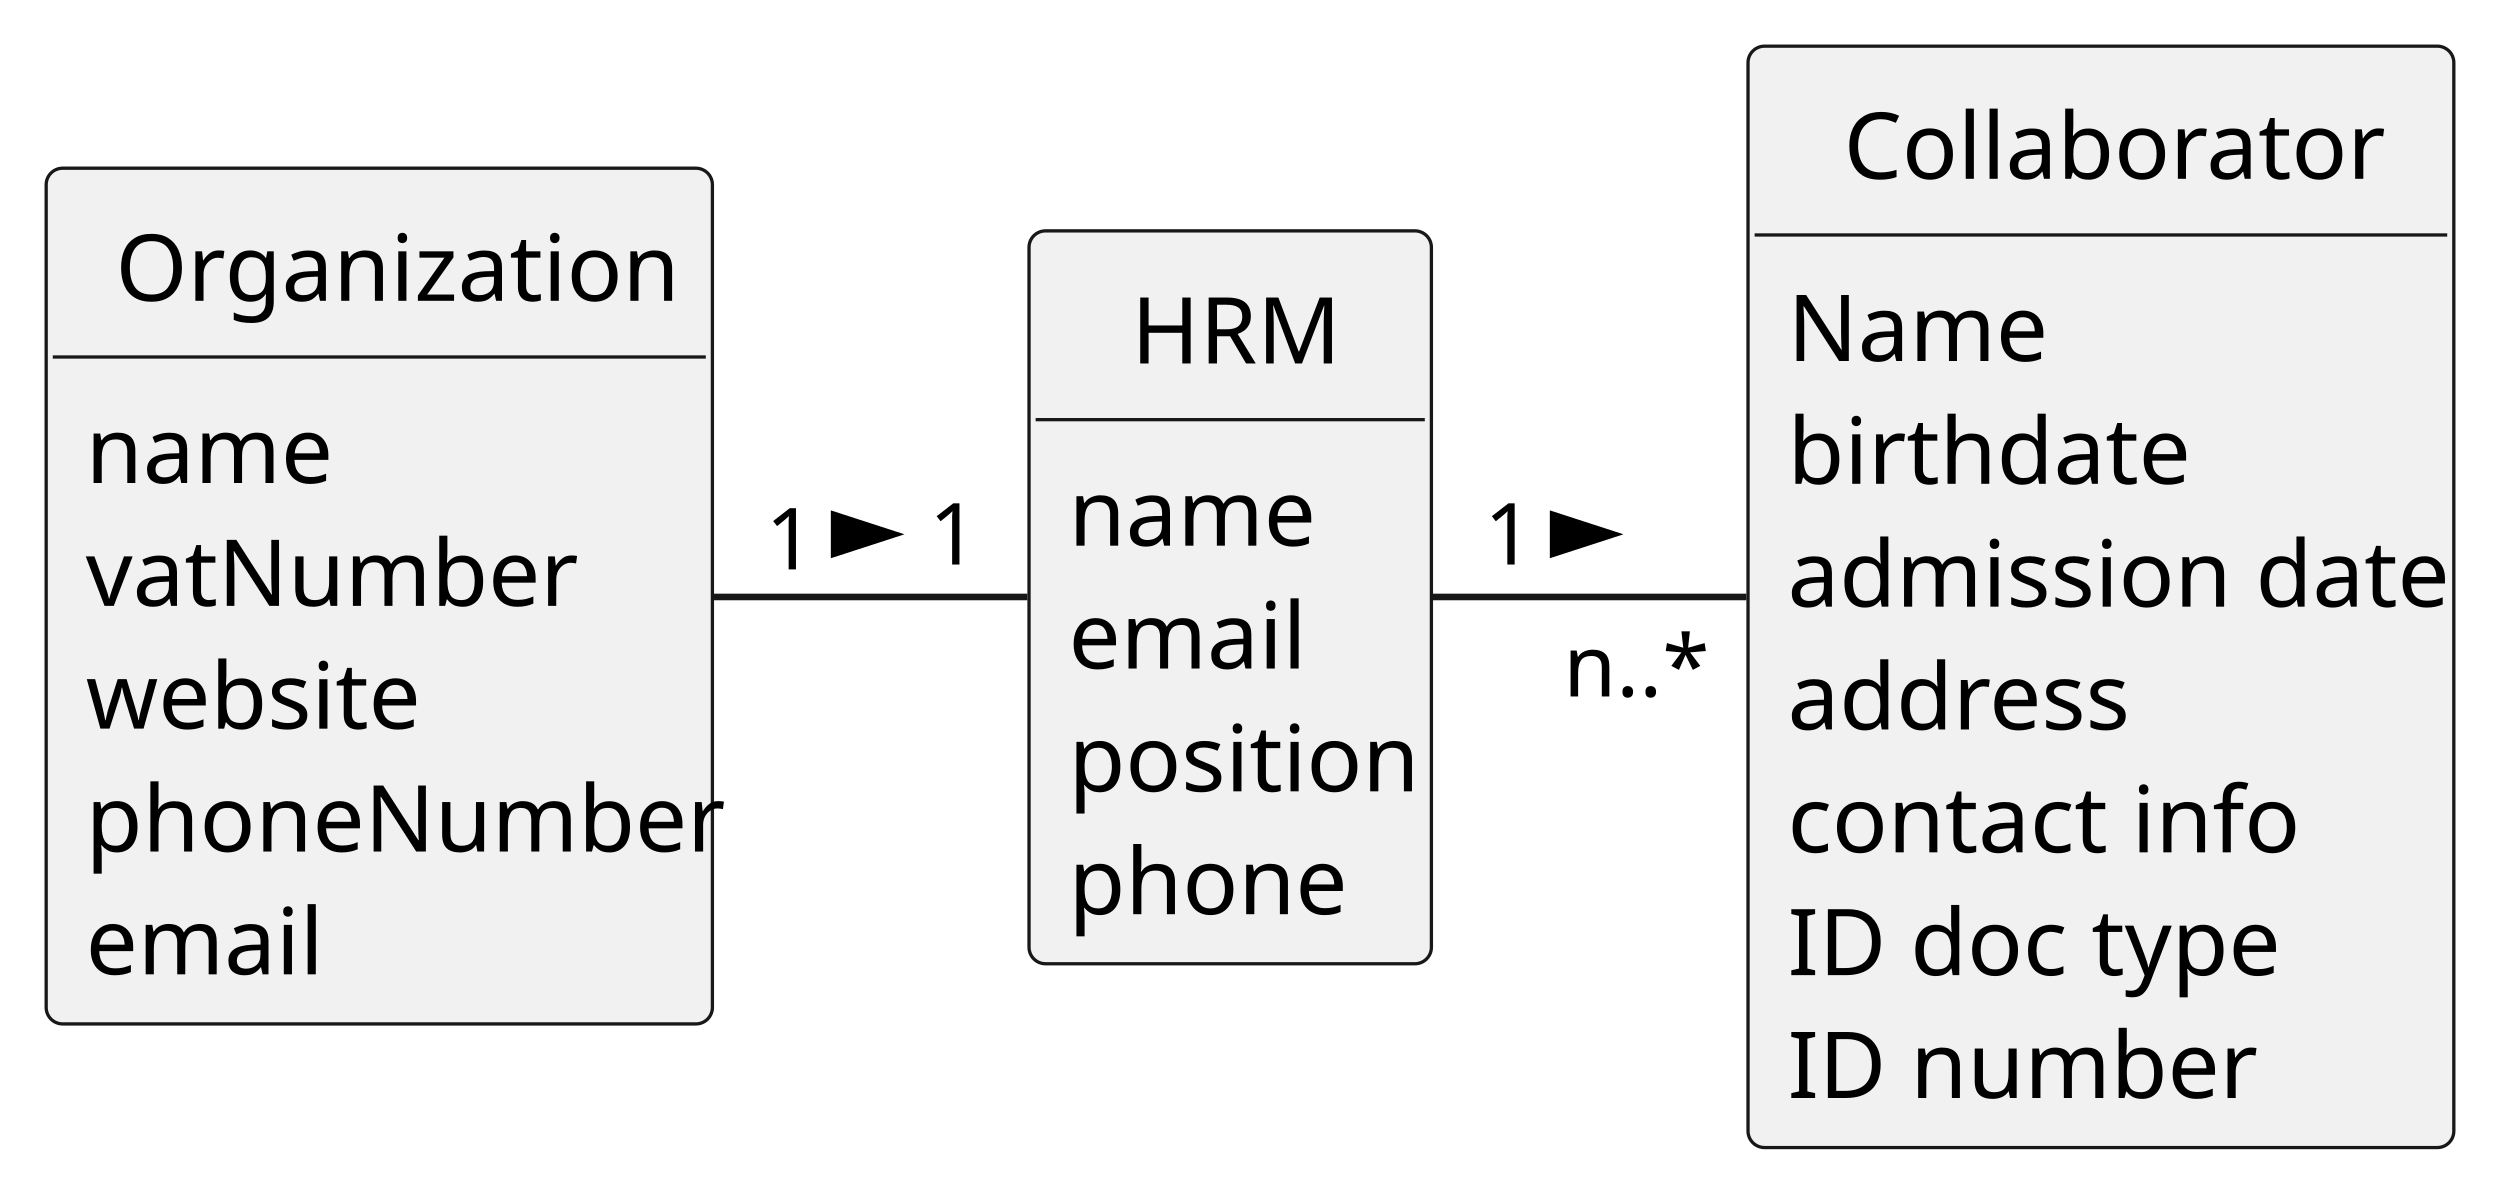
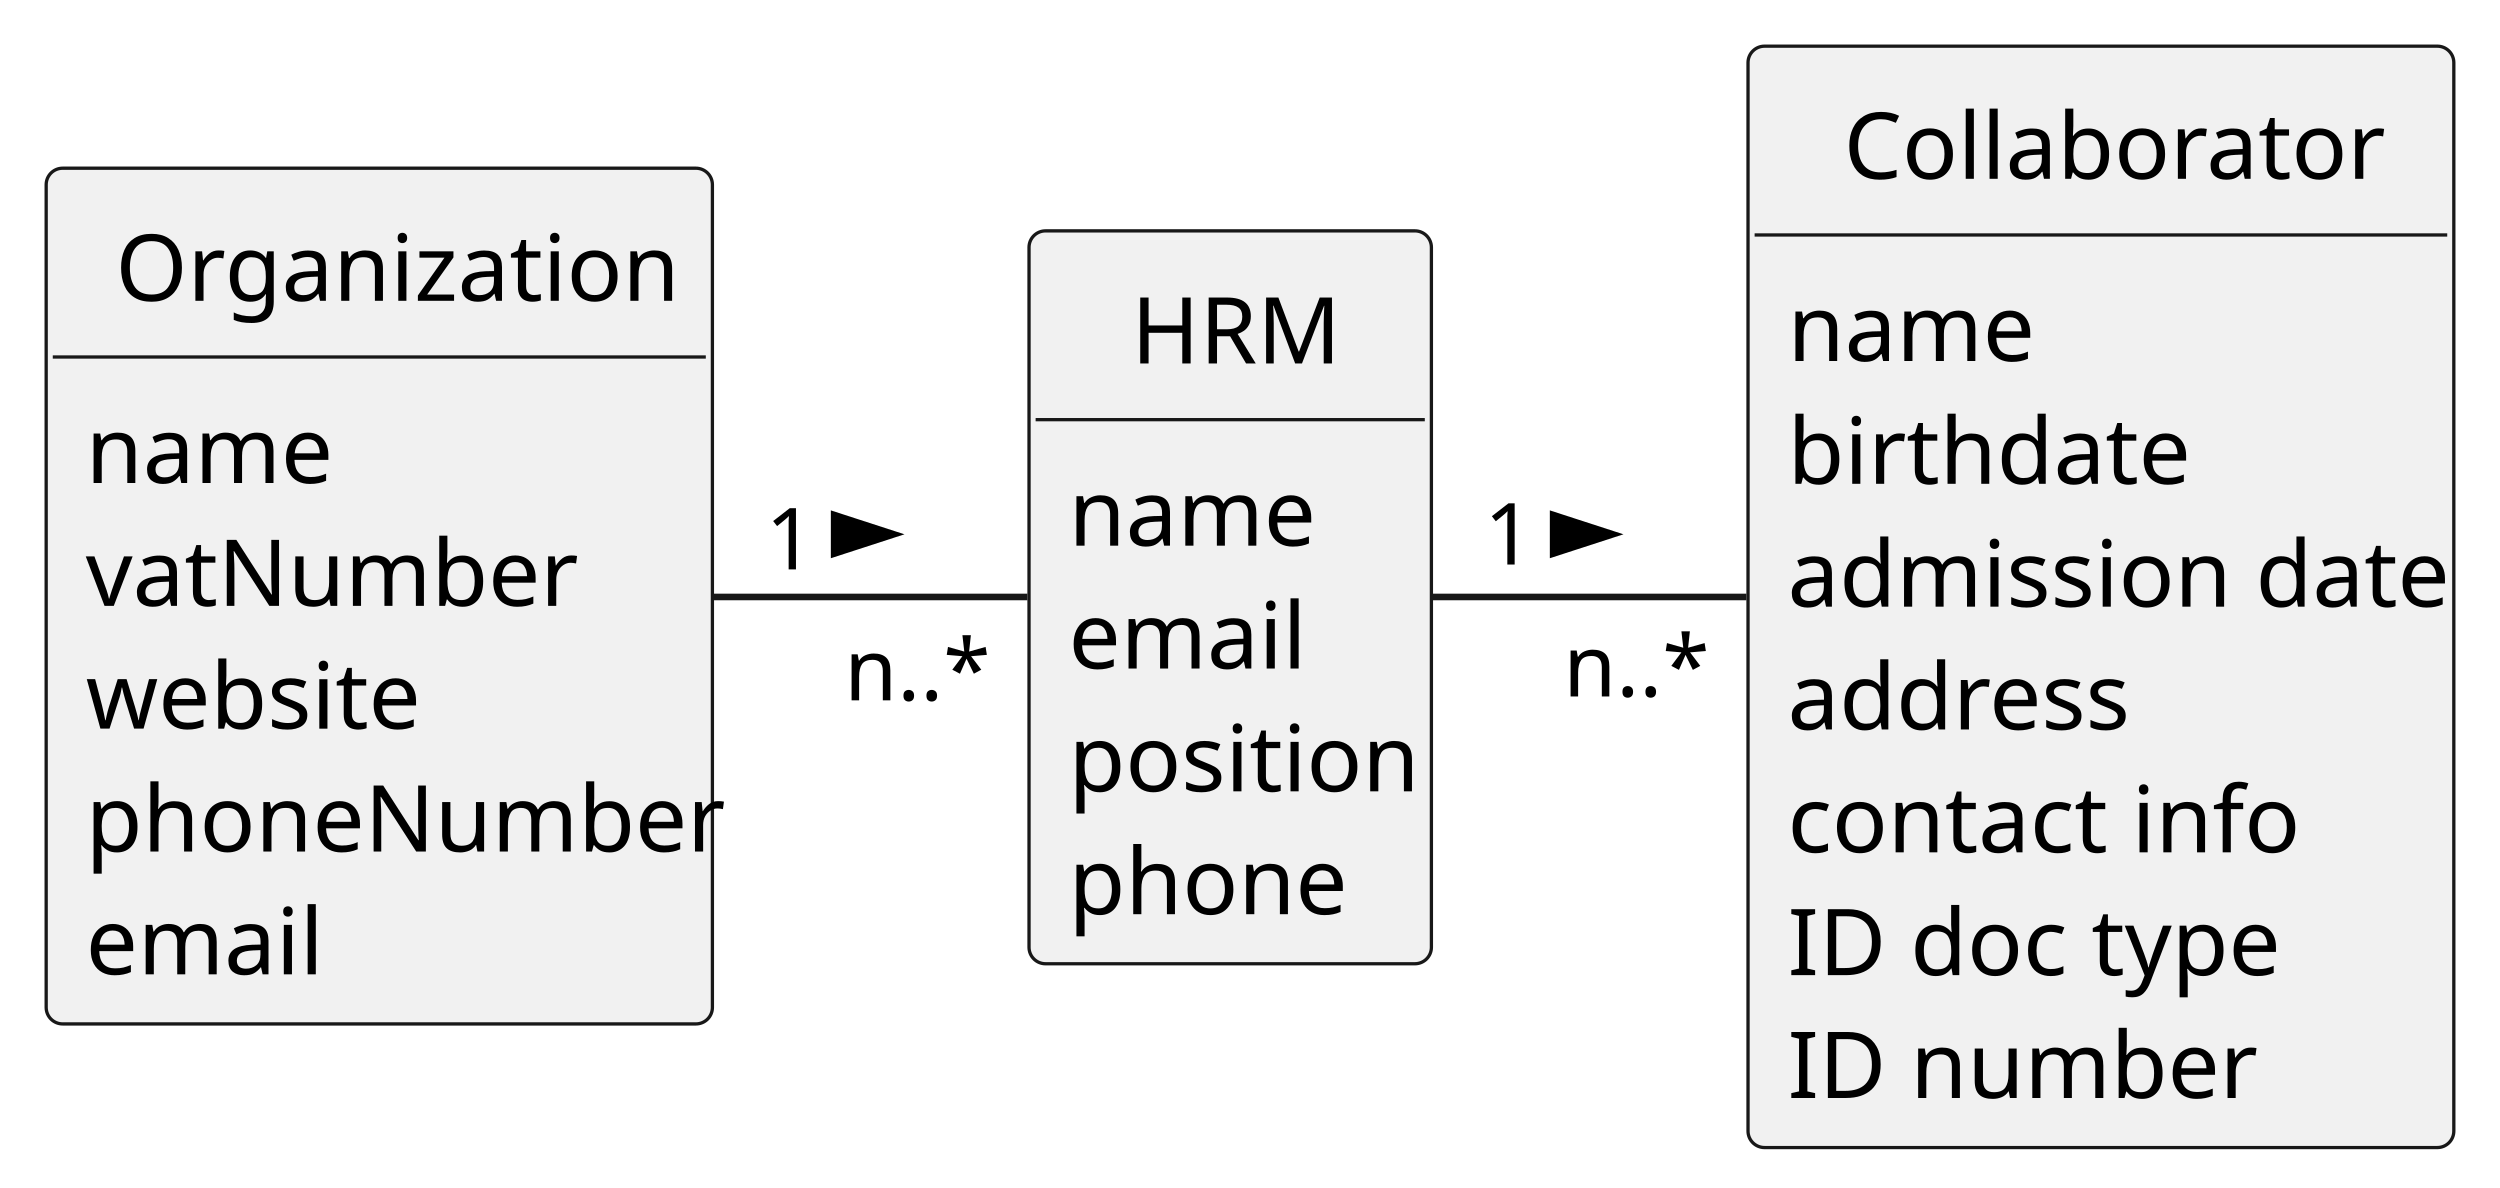
<svg xmlns="http://www.w3.org/2000/svg" contentStyleType="text/css" height="180px" preserveAspectRatio="none" style="width:379px;height:180px;background:#FFFFFF;" version="1.1" viewBox="0 0 379 180" width="379px" zoomAndPan="magnify">
  <defs />
  <g>
    <g id="elem_Organization">
-       <rect codeLine="14" fill="#F1F1F1" height="129.727" id="Organization" rx="2.5" ry="2.5" style="stroke:#181818;stroke-width:0.5;" width="101" x="7" y="25.5" />
+       <rect codeLine="13" fill="#F1F1F1" height="129.727" id="Organization" rx="2.5" ry="2.5" style="stroke:#181818;stroke-width:0.5;" width="101" x="7" y="25.5" />
      <text fill="#000000" font-family="sans-serif" font-size="14" lengthAdjust="spacing" textLength="80" x="17.5" y="45.607">Organization</text>
      <line style="stroke:#181818;stroke-width:0.5;" x1="8" x2="107" y1="54.121" y2="54.121" />
      <text fill="#000000" font-family="sans-serif" font-size="14" lengthAdjust="spacing" textLength="35" x="13" y="73.228">name</text>
      <text fill="#000000" font-family="sans-serif" font-size="14" lengthAdjust="spacing" textLength="68" x="13" y="91.85">vatNumber</text>
      <text fill="#000000" font-family="sans-serif" font-size="14" lengthAdjust="spacing" textLength="47" x="13" y="110.471">website</text>
      <text fill="#000000" font-family="sans-serif" font-size="14" lengthAdjust="spacing" textLength="89" x="13" y="129.092">phoneNumber</text>
      <text fill="#000000" font-family="sans-serif" font-size="14" lengthAdjust="spacing" textLength="33" x="13" y="147.713">email</text>
    </g>
    <g id="elem_Collaborator">
-       <rect codeLine="22" fill="#F1F1F1" height="166.969" id="Collaborator" rx="2.5" ry="2.5" style="stroke:#181818;stroke-width:0.5;" width="107" x="265" y="7" />
+       <rect codeLine="21" fill="#F1F1F1" height="166.969" id="Collaborator" rx="2.5" ry="2.5" style="stroke:#181818;stroke-width:0.5;" width="107" x="265" y="7" />
      <text fill="#000000" font-family="sans-serif" font-size="14" lengthAdjust="spacing" textLength="78" x="279.5" y="27.107">Collaborator</text>
      <line style="stroke:#181818;stroke-width:0.5;" x1="266" x2="371" y1="35.621" y2="35.621" />
-       <text fill="#000000" font-family="sans-serif" font-size="14" lengthAdjust="spacing" textLength="36" x="271" y="54.728">Name</text>
+       <text fill="#000000" font-family="sans-serif" font-size="14" lengthAdjust="spacing" textLength="35" x="271" y="54.728">name</text>
      <text fill="#000000" font-family="sans-serif" font-size="14" lengthAdjust="spacing" textLength="56" x="271" y="73.35">birthdate</text>
      <text fill="#000000" font-family="sans-serif" font-size="14" lengthAdjust="spacing" textLength="95" x="271" y="91.971">admission date</text>
      <text fill="#000000" font-family="sans-serif" font-size="14" lengthAdjust="spacing" textLength="51" x="271" y="110.592">address</text>
      <text fill="#000000" font-family="sans-serif" font-size="14" lengthAdjust="spacing" textLength="73" x="271" y="129.213">contact info</text>
      <text fill="#000000" font-family="sans-serif" font-size="14" lengthAdjust="spacing" textLength="71" x="271" y="147.834">ID doc type</text>
      <text fill="#000000" font-family="sans-serif" font-size="14" lengthAdjust="spacing" textLength="65" x="271" y="166.455">ID number</text>
    </g>
    <g id="elem_HRM">
-       <rect codeLine="35" fill="#F1F1F1" height="111.106" id="HRM" rx="2.5" ry="2.5" style="stroke:#181818;stroke-width:0.5;" width="61" x="156" y="35" />
+       <rect codeLine="33" fill="#F1F1F1" height="111.106" id="HRM" rx="2.5" ry="2.5" style="stroke:#181818;stroke-width:0.5;" width="61" x="156" y="35" />
      <text fill="#000000" font-family="sans-serif" font-size="14" lengthAdjust="spacing" textLength="30" x="171.5" y="55.107">HRM</text>
      <line style="stroke:#181818;stroke-width:0.5;" x1="157" x2="216" y1="63.621" y2="63.621" />
      <text fill="#000000" font-family="sans-serif" font-size="14" lengthAdjust="spacing" textLength="35" x="162" y="82.728">name</text>
      <text fill="#000000" font-family="sans-serif" font-size="14" lengthAdjust="spacing" textLength="33" x="162" y="101.35">email</text>
      <text fill="#000000" font-family="sans-serif" font-size="14" lengthAdjust="spacing" textLength="49" x="162" y="119.971">position</text>
      <text fill="#000000" font-family="sans-serif" font-size="14" lengthAdjust="spacing" textLength="40" x="162" y="138.592">phone</text>
    </g>
    <g id="link_Organization_HRM">
-       <path codeLine="45" d="M108.11,90.5 C124.21,90.5 141.51,90.5 155.76,90.5 " fill="none" id="Organization-HRM" style="stroke:#181818;stroke-width:1.0;" />
+       <path codeLine="43" d="M108.11,90.5 C124.21,90.5 141.51,90.5 155.76,90.5 " fill="none" id="Organization-HRM" style="stroke:#181818;stroke-width:1.0;" />
      <polygon fill="#000000" points="135.5,81,126.455,78.061,126.455,83.939,135.5,81" style="stroke:#000000;stroke-width:1.0;" />
      <text fill="#000000" font-family="sans-serif" font-size="13" lengthAdjust="spacing" textLength="7" x="116.057" y="86.321">1</text>
-       <text fill="#000000" font-family="sans-serif" font-size="13" lengthAdjust="spacing" textLength="7" x="140.842" y="85.584">1</text>
+       <text fill="#000000" font-family="sans-serif" font-size="13" lengthAdjust="spacing" textLength="20" x="127.994" y="106.166">n..*</text>
    </g>
    <g id="link_HRM_Collaborator">
-       <path codeLine="47" d="M217.12,90.5 C231.28,90.5 248.53,90.5 264.76,90.5 " fill="none" id="HRM-Collaborator" style="stroke:#181818;stroke-width:1.0;" />
+       <path codeLine="44" d="M217.12,90.5 C231.28,90.5 248.53,90.5 264.76,90.5 " fill="none" id="HRM-Collaborator" style="stroke:#181818;stroke-width:1.0;" />
      <polygon fill="#000000" points="244.5,81,235.455,78.061,235.455,83.939,244.5,81" style="stroke:#000000;stroke-width:1.0;" />
      <text fill="#000000" font-family="sans-serif" font-size="13" lengthAdjust="spacing" textLength="7" x="225.01" y="85.584">1</text>
      <text fill="#000000" font-family="sans-serif" font-size="13" lengthAdjust="spacing" textLength="20" x="236.992" y="105.584">n..*</text>
    </g>
  </g>
</svg>
